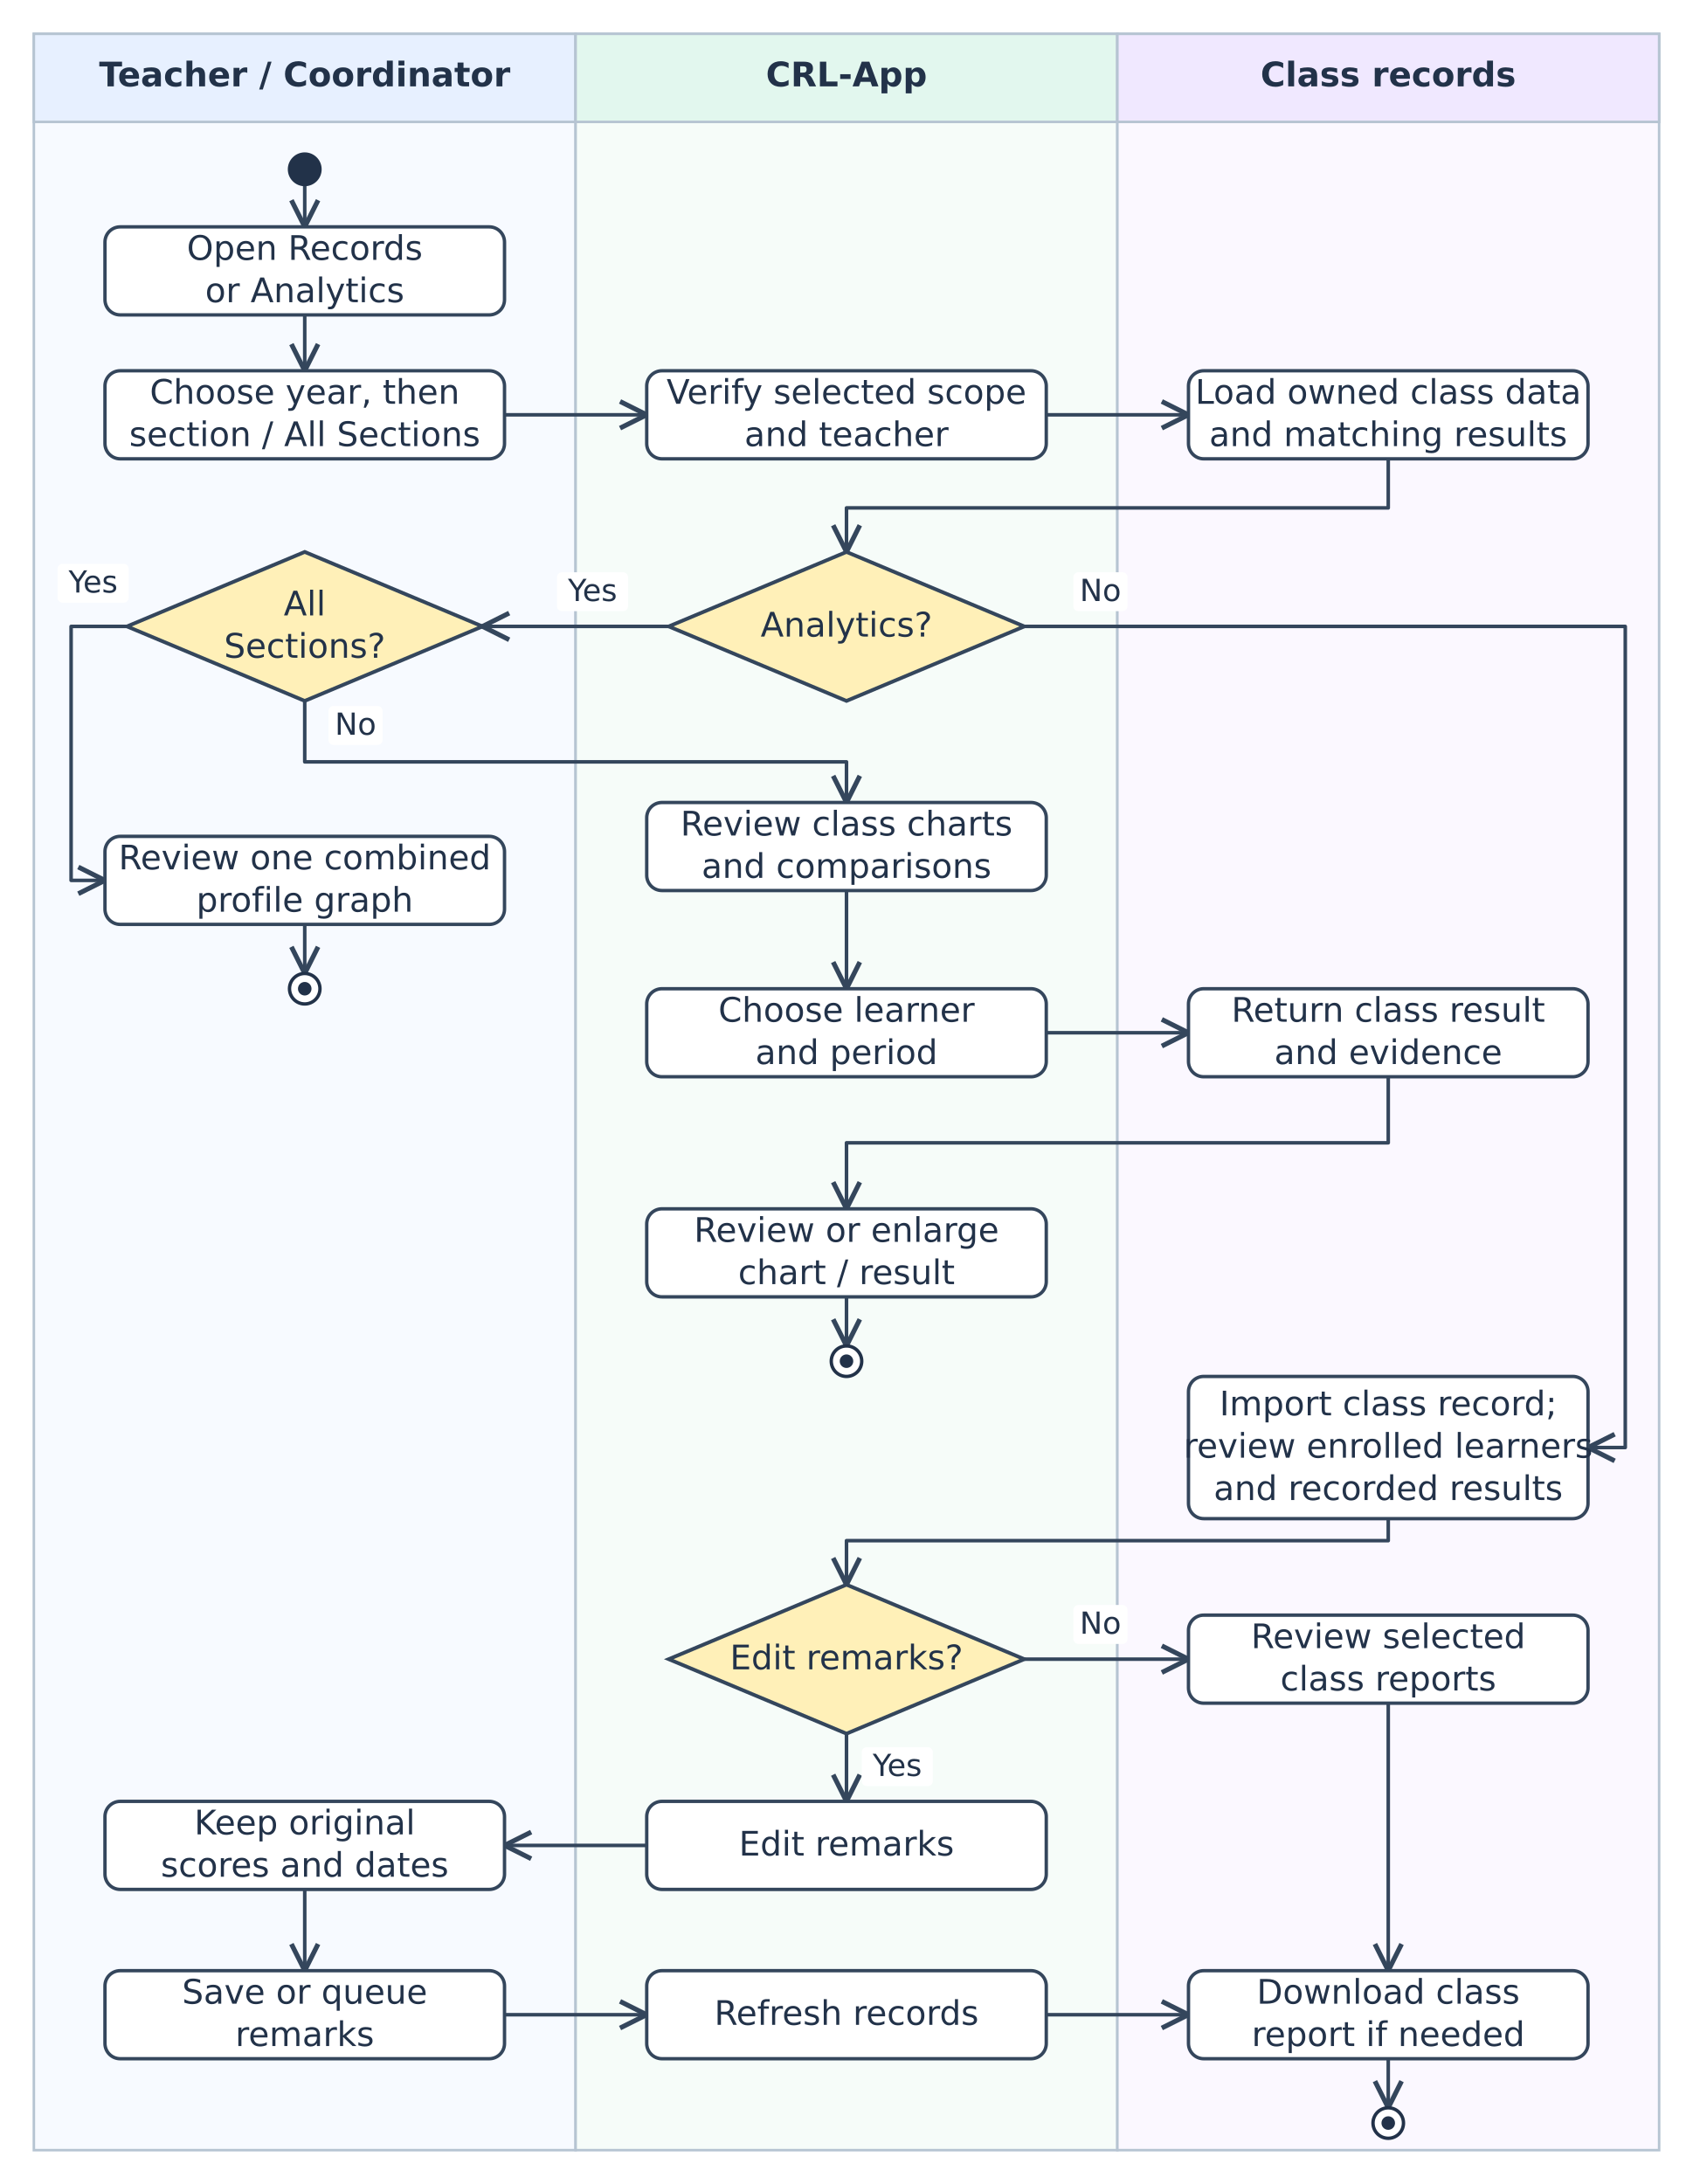
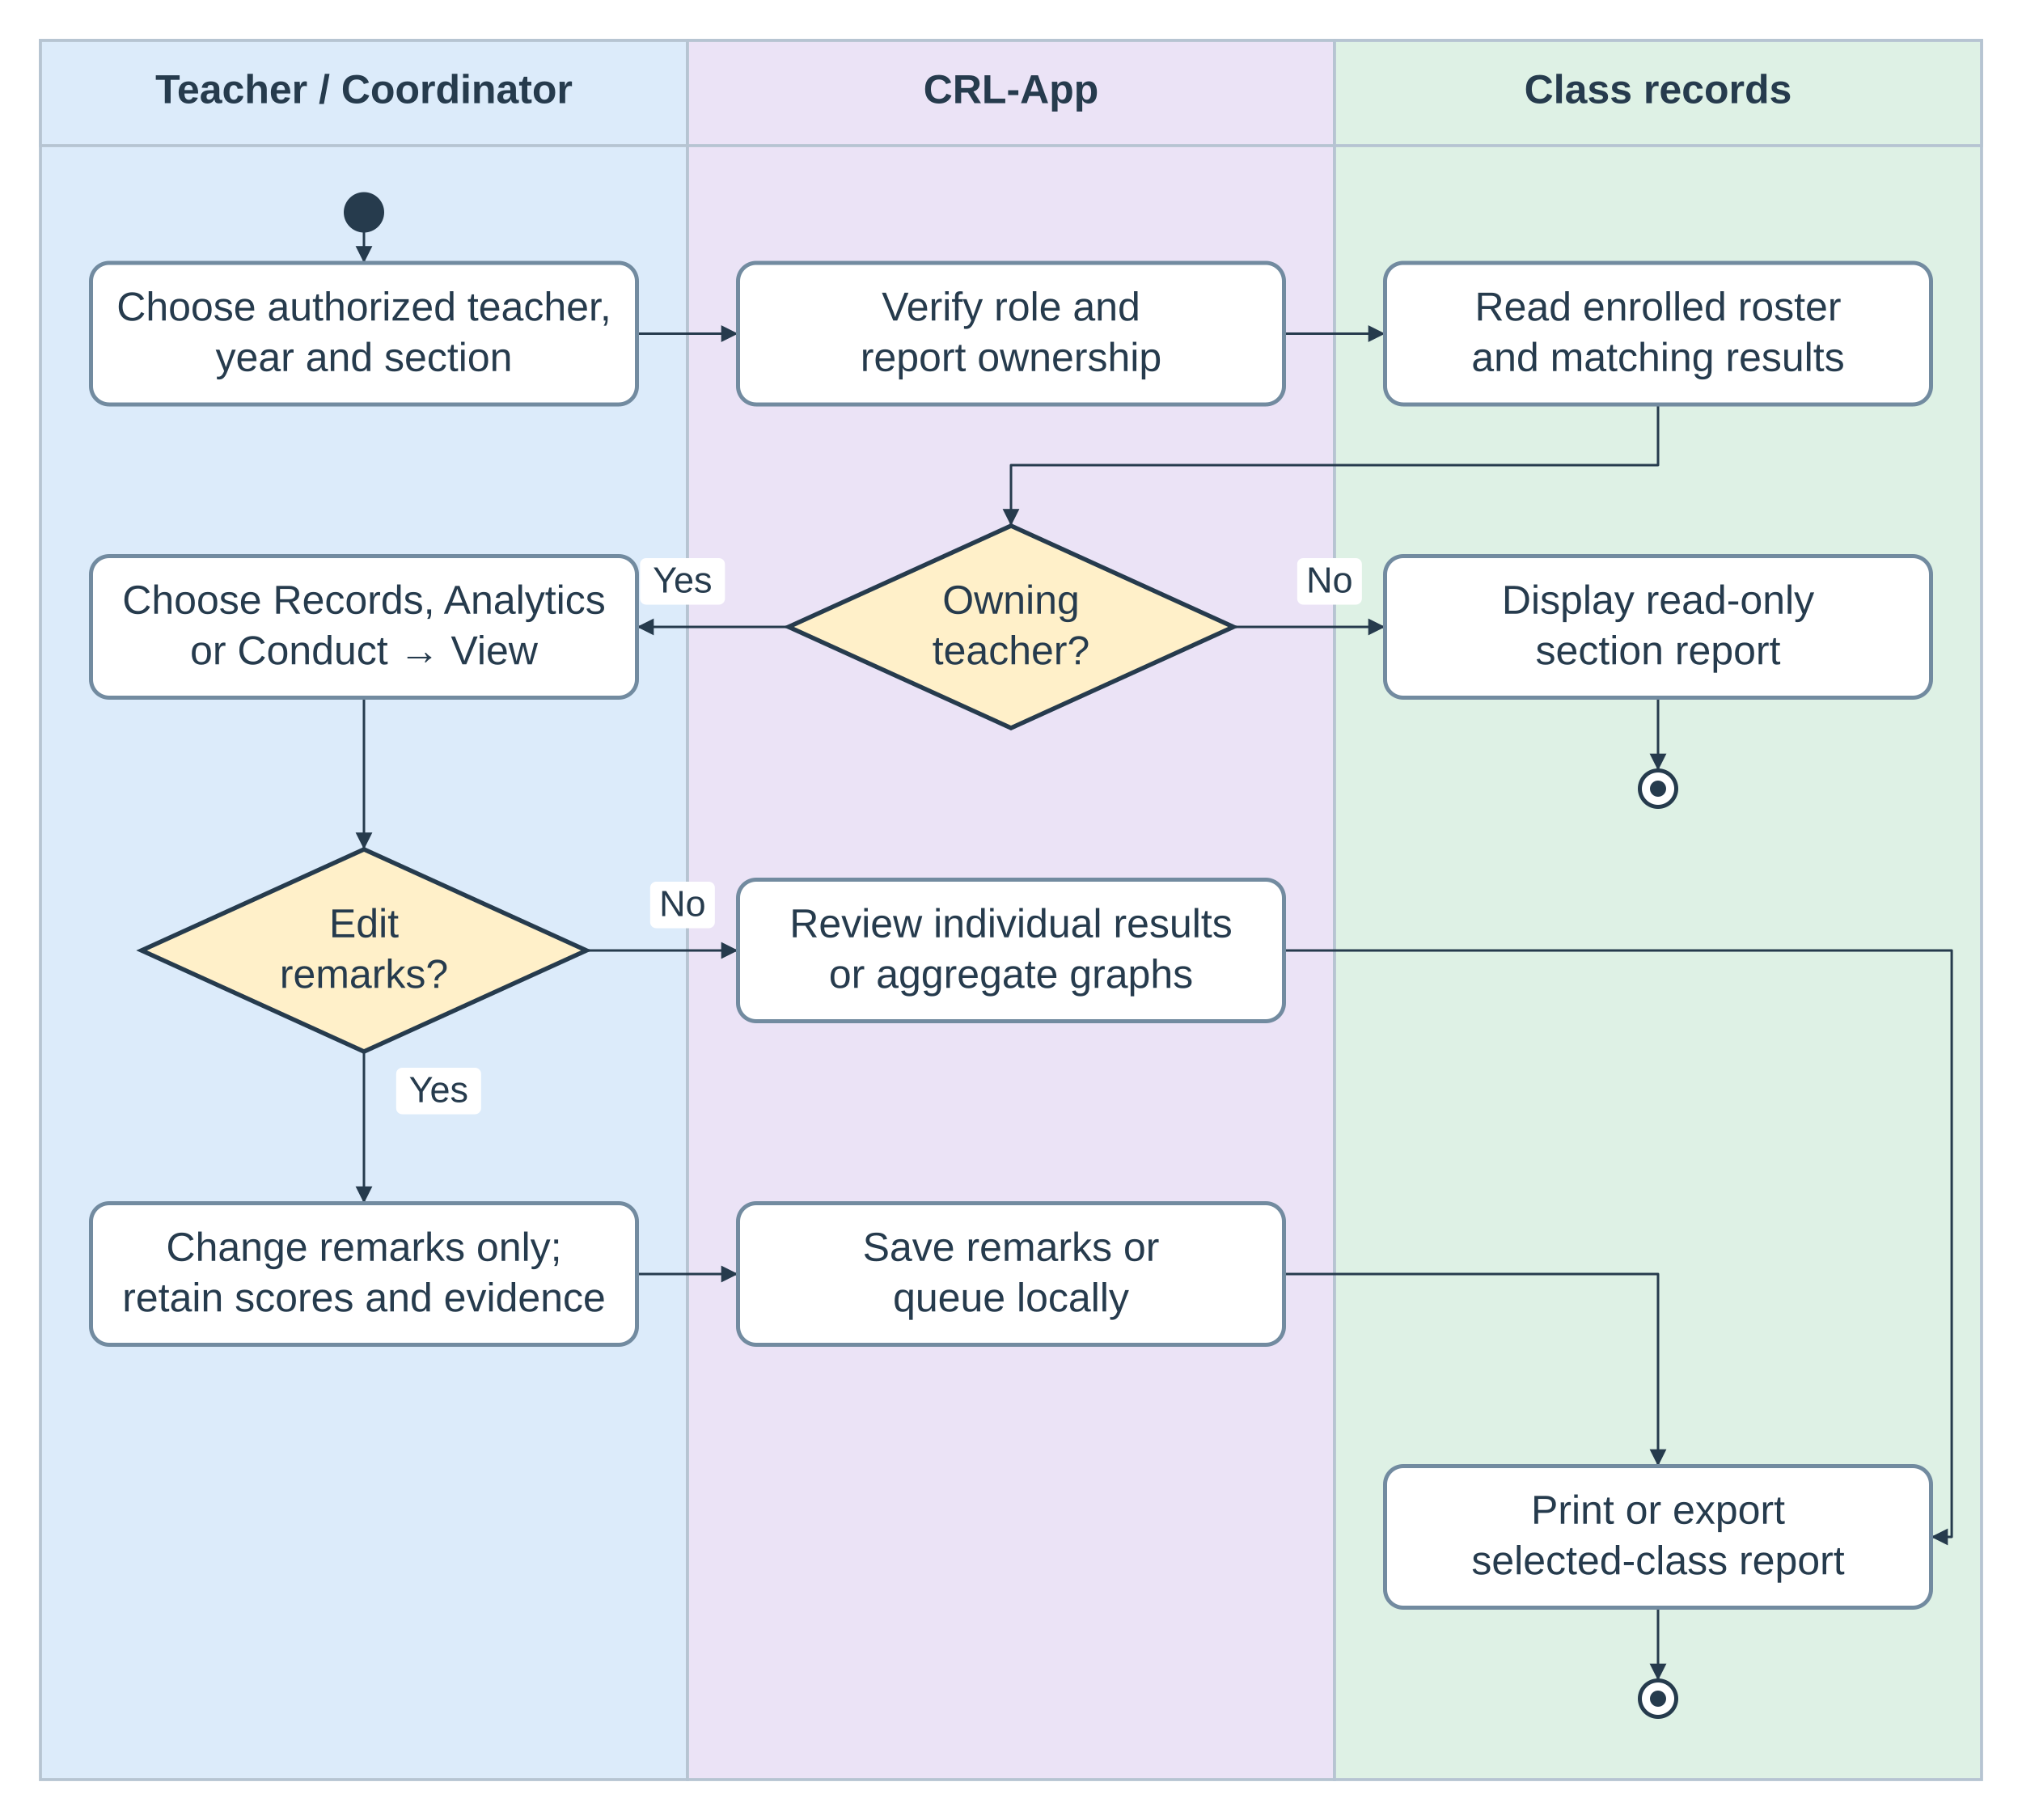
- <svg xmlns="http://www.w3.org/2000/svg" width="1000" height="1290" viewBox="0 0 1000 1290">
+ <svg xmlns="http://www.w3.org/2000/svg" width="1000" height="900" viewBox="0 0 1000 900">
  <rect width="100%" height="100%" fill="white" />
  <defs>
-     <marker id="arrow" viewBox="0 0 12 12" refX="11" refY="6" markerWidth="9" markerHeight="9" orient="auto-start-reverse">
-       <path d="M1,1 L11,6 L1,11" fill="none" stroke="#34465c" stroke-width="1.8" />
+     <marker id="arrow" viewBox="0 0 12 12" refX="11" refY="6" markerWidth="10" markerHeight="10" markerUnits="userSpaceOnUse" orient="auto-start-reverse">
+       <path d="M1,1 L11,6 L1,11 Z" fill="#263b4d" />
    </marker>
  </defs>
-   <rect x="20.0" y="20" width="320.0" height="1250" rx="0" fill="#f7faff" stroke="#b6c4d2" stroke-width="1.5" />
-   <rect x="20.0" y="20" width="320.0" height="52" rx="0" fill="#e7f0ff" stroke="#b6c4d2" stroke-width="1.5" />
-   <rect x="340.0" y="20" width="320.0" height="1250" rx="0" fill="#f6fcf9" stroke="#b6c4d2" stroke-width="1.5" />
-   <rect x="340.0" y="20" width="320.0" height="52" rx="0" fill="#e2f7ee" stroke="#b6c4d2" stroke-width="1.5" />
-   <rect x="660.0" y="20" width="320.0" height="1250" rx="0" fill="#fbf8ff" stroke="#b6c4d2" stroke-width="1.5" />
-   <rect x="660.0" y="20" width="320.0" height="52" rx="0" fill="#f0e8ff" stroke="#b6c4d2" stroke-width="1.5" />
-   <polyline points="180.0,109.0 180.0,134.0" fill="none" stroke="#34465c" stroke-width="2.1" stroke-linejoin="round" marker-end="url(#arrow)" />
-   <polyline points="180.0,186.0 180.0,219.0" fill="none" stroke="#34465c" stroke-width="2.1" stroke-linejoin="round" marker-end="url(#arrow)" />
-   <polyline points="298.0,245.0 382.0,245.0" fill="none" stroke="#34465c" stroke-width="2.1" stroke-linejoin="round" marker-end="url(#arrow)" />
-   <polyline points="618.0,245.0 702.0,245.0" fill="none" stroke="#34465c" stroke-width="2.1" stroke-linejoin="round" marker-end="url(#arrow)" />
-   <polyline points="820.0,271.0 820,300 500,300 500.0,326.0" fill="none" stroke="#34465c" stroke-width="2.1" stroke-linejoin="round" marker-end="url(#arrow)" />
-   <polyline points="395.0,370.0 285.0,370.0" fill="none" stroke="#34465c" stroke-width="2.1" stroke-linejoin="round" marker-end="url(#arrow)" />
-   <polyline points="75.0,370.0 42,370 42,520 62.0,520.0" fill="none" stroke="#34465c" stroke-width="2.1" stroke-linejoin="round" marker-end="url(#arrow)" />
-   <polyline points="180.0,546.0 180.0,575.0" fill="none" stroke="#34465c" stroke-width="2.1" stroke-linejoin="round" marker-end="url(#arrow)" />
-   <polyline points="180.0,414.0 180,450 500,450 500.0,474.0" fill="none" stroke="#34465c" stroke-width="2.1" stroke-linejoin="round" marker-end="url(#arrow)" />
-   <polyline points="500.0,526.0 500.0,584.0" fill="none" stroke="#34465c" stroke-width="2.1" stroke-linejoin="round" marker-end="url(#arrow)" />
-   <polyline points="618.0,610.0 702.0,610.0" fill="none" stroke="#34465c" stroke-width="2.1" stroke-linejoin="round" marker-end="url(#arrow)" />
-   <polyline points="820.0,636.0 820,675 500,675 500.0,714.0" fill="none" stroke="#34465c" stroke-width="2.1" stroke-linejoin="round" marker-end="url(#arrow)" />
-   <polyline points="500.0,766.0 500.0,795.0" fill="none" stroke="#34465c" stroke-width="2.1" stroke-linejoin="round" marker-end="url(#arrow)" />
-   <polyline points="605.0,370.0 960,370 960,855 938.0,855.0" fill="none" stroke="#34465c" stroke-width="2.1" stroke-linejoin="round" marker-end="url(#arrow)" />
-   <polyline points="820.0,897.0 820,910 500,910 500.0,936.0" fill="none" stroke="#34465c" stroke-width="2.1" stroke-linejoin="round" marker-end="url(#arrow)" />
-   <polyline points="605.0,980.0 702.0,980.0" fill="none" stroke="#34465c" stroke-width="2.1" stroke-linejoin="round" marker-end="url(#arrow)" />
-   <polyline points="500.0,1024.0 500.0,1064.0" fill="none" stroke="#34465c" stroke-width="2.1" stroke-linejoin="round" marker-end="url(#arrow)" />
-   <polyline points="820.0,1006.0 820.0,1164.0" fill="none" stroke="#34465c" stroke-width="2.1" stroke-linejoin="round" marker-end="url(#arrow)" />
-   <polyline points="382.0,1090.0 298.0,1090.0" fill="none" stroke="#34465c" stroke-width="2.1" stroke-linejoin="round" marker-end="url(#arrow)" />
-   <polyline points="180.0,1116.0 180.0,1164.0" fill="none" stroke="#34465c" stroke-width="2.1" stroke-linejoin="round" marker-end="url(#arrow)" />
-   <polyline points="298.0,1190.0 382.0,1190.0" fill="none" stroke="#34465c" stroke-width="2.1" stroke-linejoin="round" marker-end="url(#arrow)" />
-   <polyline points="618.0,1190.0 702.0,1190.0" fill="none" stroke="#34465c" stroke-width="2.1" stroke-linejoin="round" marker-end="url(#arrow)" />
-   <polyline points="820.0,1216.0 820.0,1245.0" fill="none" stroke="#34465c" stroke-width="2.1" stroke-linejoin="round" marker-end="url(#arrow)" />
-   <text x="180.0" y="51.0" text-anchor="middle" font-family="DejaVu Sans,Arial,sans-serif" font-size="20" fill="#223249" font-weight="bold">Teacher / Coordinator</text>
-   <text x="500.0" y="51.0" text-anchor="middle" font-family="DejaVu Sans,Arial,sans-serif" font-size="20" fill="#223249" font-weight="bold">CRL-App</text>
-   <text x="820.0" y="51.0" text-anchor="middle" font-family="DejaVu Sans,Arial,sans-serif" font-size="20" fill="#223249" font-weight="bold">Class records</text>
-   <circle cx="180" cy="100" r="9.0" fill="#223249" stroke="#223249" stroke-width="2" />
-   <rect x="62.0" y="134.0" width="236" height="52" rx="9" fill="white" stroke="#34465c" stroke-width="2" />
-   <text x="180" y="153.5" text-anchor="middle" font-family="DejaVu Sans,Arial,sans-serif" font-size="20" fill="#223249">Open Records</text>
-   <text x="180" y="178.5" text-anchor="middle" font-family="DejaVu Sans,Arial,sans-serif" font-size="20" fill="#223249">or Analytics</text>
-   <rect x="62.0" y="219.0" width="236" height="52" rx="9" fill="white" stroke="#34465c" stroke-width="2" />
-   <text x="180" y="238.5" text-anchor="middle" font-family="DejaVu Sans,Arial,sans-serif" font-size="20" fill="#223249">Choose year, then</text>
-   <text x="180" y="263.5" text-anchor="middle" font-family="DejaVu Sans,Arial,sans-serif" font-size="20" fill="#223249">section / All Sections</text>
-   <rect x="382.0" y="219.0" width="236" height="52" rx="9" fill="white" stroke="#34465c" stroke-width="2" />
-   <text x="500" y="238.5" text-anchor="middle" font-family="DejaVu Sans,Arial,sans-serif" font-size="20" fill="#223249">Verify selected scope</text>
-   <text x="500" y="263.5" text-anchor="middle" font-family="DejaVu Sans,Arial,sans-serif" font-size="20" fill="#223249">and teacher</text>
-   <rect x="702.0" y="219.0" width="236" height="52" rx="9" fill="white" stroke="#34465c" stroke-width="2" />
-   <text x="820" y="238.5" text-anchor="middle" font-family="DejaVu Sans,Arial,sans-serif" font-size="20" fill="#223249">Load owned class data</text>
-   <text x="820" y="263.5" text-anchor="middle" font-family="DejaVu Sans,Arial,sans-serif" font-size="20" fill="#223249">and matching results</text>
-   <polygon points="500,326.0 605.0,370 500,414.0 395.0,370" fill="#fff0b8" stroke="#34465c" stroke-width="2.2" />
-   <text x="500" y="376.0" text-anchor="middle" font-family="DejaVu Sans,Arial,sans-serif" font-size="20" fill="#223249">Analytics?</text>
-   <polygon points="180,326.0 285.0,370 180,414.0 75.0,370" fill="#fff0b8" stroke="#34465c" stroke-width="2.2" />
-   <text x="180" y="363.5" text-anchor="middle" font-family="DejaVu Sans,Arial,sans-serif" font-size="20" fill="#223249">All</text>
-   <text x="180" y="388.5" text-anchor="middle" font-family="DejaVu Sans,Arial,sans-serif" font-size="20" fill="#223249">Sections?</text>
-   <rect x="62.0" y="494.0" width="236" height="52" rx="9" fill="white" stroke="#34465c" stroke-width="2" />
-   <text x="180" y="513.5" text-anchor="middle" font-family="DejaVu Sans,Arial,sans-serif" font-size="20" fill="#223249">Review one combined</text>
-   <text x="180" y="538.5" text-anchor="middle" font-family="DejaVu Sans,Arial,sans-serif" font-size="20" fill="#223249">profile graph</text>
-   <circle cx="180" cy="584" r="9.0" fill="white" stroke="#223249" stroke-width="2" />
-   <circle cx="180" cy="584" r="4.0" fill="#223249" />
-   <rect x="382.0" y="474.0" width="236" height="52" rx="9" fill="white" stroke="#34465c" stroke-width="2" />
-   <text x="500" y="493.5" text-anchor="middle" font-family="DejaVu Sans,Arial,sans-serif" font-size="20" fill="#223249">Review class charts</text>
-   <text x="500" y="518.5" text-anchor="middle" font-family="DejaVu Sans,Arial,sans-serif" font-size="20" fill="#223249">and comparisons</text>
-   <rect x="382.0" y="584.0" width="236" height="52" rx="9" fill="white" stroke="#34465c" stroke-width="2" />
-   <text x="500" y="603.5" text-anchor="middle" font-family="DejaVu Sans,Arial,sans-serif" font-size="20" fill="#223249">Choose learner</text>
-   <text x="500" y="628.5" text-anchor="middle" font-family="DejaVu Sans,Arial,sans-serif" font-size="20" fill="#223249">and period</text>
-   <rect x="702.0" y="584.0" width="236" height="52" rx="9" fill="white" stroke="#34465c" stroke-width="2" />
-   <text x="820" y="603.5" text-anchor="middle" font-family="DejaVu Sans,Arial,sans-serif" font-size="20" fill="#223249">Return class result</text>
-   <text x="820" y="628.5" text-anchor="middle" font-family="DejaVu Sans,Arial,sans-serif" font-size="20" fill="#223249">and evidence</text>
-   <rect x="382.0" y="714.0" width="236" height="52" rx="9" fill="white" stroke="#34465c" stroke-width="2" />
-   <text x="500" y="733.5" text-anchor="middle" font-family="DejaVu Sans,Arial,sans-serif" font-size="20" fill="#223249">Review or enlarge</text>
-   <text x="500" y="758.5" text-anchor="middle" font-family="DejaVu Sans,Arial,sans-serif" font-size="20" fill="#223249">chart / result</text>
-   <circle cx="500" cy="804" r="9.0" fill="white" stroke="#223249" stroke-width="2" />
-   <circle cx="500" cy="804" r="4.0" fill="#223249" />
-   <rect x="702.0" y="813.0" width="236" height="84" rx="9" fill="white" stroke="#34465c" stroke-width="2" />
-   <text x="820" y="836.0" text-anchor="middle" font-family="DejaVu Sans,Arial,sans-serif" font-size="20" fill="#223249">Import class record;</text>
-   <text x="820" y="861.0" text-anchor="middle" font-family="DejaVu Sans,Arial,sans-serif" font-size="20" fill="#223249">review enrolled learners</text>
-   <text x="820" y="886.0" text-anchor="middle" font-family="DejaVu Sans,Arial,sans-serif" font-size="20" fill="#223249">and recorded results</text>
-   <polygon points="500,936.0 605.0,980 500,1024.0 395.0,980" fill="#fff0b8" stroke="#34465c" stroke-width="2.2" />
-   <text x="500" y="986.0" text-anchor="middle" font-family="DejaVu Sans,Arial,sans-serif" font-size="20" fill="#223249">Edit remarks?</text>
-   <rect x="702.0" y="954.0" width="236" height="52" rx="9" fill="white" stroke="#34465c" stroke-width="2" />
-   <text x="820" y="973.5" text-anchor="middle" font-family="DejaVu Sans,Arial,sans-serif" font-size="20" fill="#223249">Review selected</text>
-   <text x="820" y="998.5" text-anchor="middle" font-family="DejaVu Sans,Arial,sans-serif" font-size="20" fill="#223249">class reports</text>
-   <rect x="382.0" y="1064.0" width="236" height="52" rx="9" fill="white" stroke="#34465c" stroke-width="2" />
-   <text x="500" y="1096.0" text-anchor="middle" font-family="DejaVu Sans,Arial,sans-serif" font-size="20" fill="#223249">Edit remarks</text>
-   <rect x="62.0" y="1064.0" width="236" height="52" rx="9" fill="white" stroke="#34465c" stroke-width="2" />
-   <text x="180" y="1083.5" text-anchor="middle" font-family="DejaVu Sans,Arial,sans-serif" font-size="20" fill="#223249">Keep original</text>
-   <text x="180" y="1108.5" text-anchor="middle" font-family="DejaVu Sans,Arial,sans-serif" font-size="20" fill="#223249">scores and dates</text>
-   <rect x="62.0" y="1164.0" width="236" height="52" rx="9" fill="white" stroke="#34465c" stroke-width="2" />
-   <text x="180" y="1183.5" text-anchor="middle" font-family="DejaVu Sans,Arial,sans-serif" font-size="20" fill="#223249">Save or queue</text>
-   <text x="180" y="1208.5" text-anchor="middle" font-family="DejaVu Sans,Arial,sans-serif" font-size="20" fill="#223249">remarks</text>
-   <rect x="382.0" y="1164.0" width="236" height="52" rx="9" fill="white" stroke="#34465c" stroke-width="2" />
-   <text x="500" y="1196.0" text-anchor="middle" font-family="DejaVu Sans,Arial,sans-serif" font-size="20" fill="#223249">Refresh records</text>
-   <rect x="702.0" y="1164.0" width="236" height="52" rx="9" fill="white" stroke="#34465c" stroke-width="2" />
-   <text x="820" y="1183.5" text-anchor="middle" font-family="DejaVu Sans,Arial,sans-serif" font-size="20" fill="#223249">Download class</text>
-   <text x="820" y="1208.5" text-anchor="middle" font-family="DejaVu Sans,Arial,sans-serif" font-size="20" fill="#223249">report if needed</text>
-   <circle cx="820" cy="1254" r="9.0" fill="white" stroke="#223249" stroke-width="2" />
-   <circle cx="820" cy="1254" r="4.0" fill="#223249" />
-   <rect x="329.0" y="338" width="42" height="23" rx="3" fill="white" />
-   <text x="350" y="355" text-anchor="middle" font-family="DejaVu Sans,Arial,sans-serif" font-size="18" fill="#223249">Yes</text>
-   <rect x="34.0" y="333" width="42" height="23" rx="3" fill="white" />
-   <text x="55" y="350" text-anchor="middle" font-family="DejaVu Sans,Arial,sans-serif" font-size="18" fill="#223249">Yes</text>
-   <rect x="194.0" y="417" width="32" height="23" rx="3" fill="white" />
-   <text x="210" y="434" text-anchor="middle" font-family="DejaVu Sans,Arial,sans-serif" font-size="18" fill="#223249">No</text>
-   <rect x="634.0" y="338" width="32" height="23" rx="3" fill="white" />
-   <text x="650" y="355" text-anchor="middle" font-family="DejaVu Sans,Arial,sans-serif" font-size="18" fill="#223249">No</text>
-   <rect x="634.0" y="948" width="32" height="23" rx="3" fill="white" />
-   <text x="650" y="965" text-anchor="middle" font-family="DejaVu Sans,Arial,sans-serif" font-size="18" fill="#223249">No</text>
-   <rect x="509.0" y="1032" width="42" height="23" rx="3" fill="white" />
-   <text x="530" y="1049" text-anchor="middle" font-family="DejaVu Sans,Arial,sans-serif" font-size="18" fill="#223249">Yes</text>
+   <rect x="20.0" y="20" width="320.0" height="860" rx="0" fill="#dcebfa" stroke="#b6c4d2" stroke-width="1.5" />
+   <rect x="20.0" y="20" width="320.0" height="52" rx="0" fill="#dcebfa" stroke="#b6c4d2" stroke-width="1.5" />
+   <rect x="340.0" y="20" width="320.0" height="860" rx="0" fill="#ebe3f6" stroke="#b6c4d2" stroke-width="1.5" />
+   <rect x="340.0" y="20" width="320.0" height="52" rx="0" fill="#ebe3f6" stroke="#b6c4d2" stroke-width="1.5" />
+   <rect x="660.0" y="20" width="320.0" height="860" rx="0" fill="#def1e5" stroke="#b6c4d2" stroke-width="1.5" />
+   <rect x="660.0" y="20" width="320.0" height="52" rx="0" fill="#def1e5" stroke="#b6c4d2" stroke-width="1.5" />
+   <polyline points="180.0,114.0 180.0,130.0" fill="none" stroke="#263b4d" stroke-width="1.2" stroke-linejoin="round" marker-end="url(#arrow)" />
+   <polyline points="315.0,165.0 365.0,165.0" fill="none" stroke="#263b4d" stroke-width="1.2" stroke-linejoin="round" marker-end="url(#arrow)" />
+   <polyline points="635.0,165.0 685.0,165.0" fill="none" stroke="#263b4d" stroke-width="1.2" stroke-linejoin="round" marker-end="url(#arrow)" />
+   <polyline points="820.0,200.0 820.0,230 500.0,230 500.0,260.0" fill="none" stroke="#263b4d" stroke-width="1.2" stroke-linejoin="round" marker-end="url(#arrow)" />
+   <polyline points="610.0,310.0 685.0,310.0" fill="none" stroke="#263b4d" stroke-width="1.2" stroke-linejoin="round" marker-end="url(#arrow)" />
+   <polyline points="820.0,345.0 820.0,381.0" fill="none" stroke="#263b4d" stroke-width="1.2" stroke-linejoin="round" marker-end="url(#arrow)" />
+   <polyline points="390.0,310.0 315.0,310.0" fill="none" stroke="#263b4d" stroke-width="1.2" stroke-linejoin="round" marker-end="url(#arrow)" />
+   <polyline points="180.0,345.0 180.0,420.0" fill="none" stroke="#263b4d" stroke-width="1.2" stroke-linejoin="round" marker-end="url(#arrow)" />
+   <polyline points="290.0,470.0 365.0,470.0" fill="none" stroke="#263b4d" stroke-width="1.2" stroke-linejoin="round" marker-end="url(#arrow)" />
+   <polyline points="180.0,520.0 180.0,595.0" fill="none" stroke="#263b4d" stroke-width="1.2" stroke-linejoin="round" marker-end="url(#arrow)" />
+   <polyline points="315.0,630.0 365.0,630.0" fill="none" stroke="#263b4d" stroke-width="1.2" stroke-linejoin="round" marker-end="url(#arrow)" />
+   <polyline points="635.0,630.0 820.0,630 820.0,725.0" fill="none" stroke="#263b4d" stroke-width="1.2" stroke-linejoin="round" marker-end="url(#arrow)" />
+   <polyline points="635.0,470.0 965.231,470 965.231,760 955.0,760.0" fill="none" stroke="#263b4d" stroke-width="1.2" stroke-linejoin="round" marker-end="url(#arrow)" />
+   <polyline points="820.0,795.0 820.0,831.0" fill="none" stroke="#263b4d" stroke-width="1.2" stroke-linejoin="round" marker-end="url(#arrow)" />
+   <text x="180.0" y="51.0" text-anchor="middle" font-family="Arial,sans-serif" font-size="20" fill="#263b4d" font-weight="bold">Teacher / Coordinator</text>
+   <text x="500.0" y="51.0" text-anchor="middle" font-family="Arial,sans-serif" font-size="20" fill="#263b4d" font-weight="bold">CRL-App</text>
+   <text x="820.0" y="51.0" text-anchor="middle" font-family="Arial,sans-serif" font-size="20" fill="#263b4d" font-weight="bold">Class records</text>
+   <circle cx="180" cy="105" r="9.0" fill="#263b4d" stroke="#263b4d" stroke-width="2" />
+   <rect x="45.0" y="130.0" width="270" height="70" rx="9" fill="white" stroke="#728ba0" stroke-width="2" />
+   <text x="180" y="158.5" text-anchor="middle" font-family="Arial,sans-serif" font-size="20" fill="#263b4d">Choose authorized teacher,</text>
+   <text x="180" y="183.5" text-anchor="middle" font-family="Arial,sans-serif" font-size="20" fill="#263b4d">year and section</text>
+   <rect x="365.0" y="130.0" width="270" height="70" rx="9" fill="white" stroke="#728ba0" stroke-width="2" />
+   <text x="500" y="158.5" text-anchor="middle" font-family="Arial,sans-serif" font-size="20" fill="#263b4d">Verify role and</text>
+   <text x="500" y="183.5" text-anchor="middle" font-family="Arial,sans-serif" font-size="20" fill="#263b4d">report ownership</text>
+   <rect x="685.0" y="130.0" width="270" height="70" rx="9" fill="white" stroke="#728ba0" stroke-width="2" />
+   <text x="820" y="158.5" text-anchor="middle" font-family="Arial,sans-serif" font-size="20" fill="#263b4d">Read enrolled roster</text>
+   <text x="820" y="183.5" text-anchor="middle" font-family="Arial,sans-serif" font-size="20" fill="#263b4d">and matching results</text>
+   <polygon points="500,260.0 610.0,310 500,360.0 390.0,310" fill="#fff0c9" stroke="#263b4d" stroke-width="2.2" />
+   <text x="500" y="303.5" text-anchor="middle" font-family="Arial,sans-serif" font-size="20" fill="#263b4d">Owning</text>
+   <text x="500" y="328.5" text-anchor="middle" font-family="Arial,sans-serif" font-size="20" fill="#263b4d">teacher?</text>
+   <rect x="685.0" y="275.0" width="270" height="70" rx="9" fill="white" stroke="#728ba0" stroke-width="2" />
+   <text x="820" y="303.5" text-anchor="middle" font-family="Arial,sans-serif" font-size="20" fill="#263b4d">Display read-only</text>
+   <text x="820" y="328.5" text-anchor="middle" font-family="Arial,sans-serif" font-size="20" fill="#263b4d">section report</text>
+   <circle cx="820" cy="390" r="9.0" fill="white" stroke="#263b4d" stroke-width="2" />
+   <circle cx="820" cy="390" r="4.0" fill="#263b4d" />
+   <rect x="45.0" y="275.0" width="270" height="70" rx="9" fill="white" stroke="#728ba0" stroke-width="2" />
+   <text x="180" y="303.5" text-anchor="middle" font-family="Arial,sans-serif" font-size="20" fill="#263b4d">Choose Records, Analytics</text>
+   <text x="180" y="328.5" text-anchor="middle" font-family="Arial,sans-serif" font-size="20" fill="#263b4d">or Conduct → View</text>
+   <polygon points="180,420.0 290.0,470 180,520.0 70.0,470" fill="#fff0c9" stroke="#263b4d" stroke-width="2.2" />
+   <text x="180" y="463.5" text-anchor="middle" font-family="Arial,sans-serif" font-size="20" fill="#263b4d">Edit</text>
+   <text x="180" y="488.5" text-anchor="middle" font-family="Arial,sans-serif" font-size="20" fill="#263b4d">remarks?</text>
+   <rect x="365.0" y="435.0" width="270" height="70" rx="9" fill="white" stroke="#728ba0" stroke-width="2" />
+   <text x="500" y="463.5" text-anchor="middle" font-family="Arial,sans-serif" font-size="20" fill="#263b4d">Review individual results</text>
+   <text x="500" y="488.5" text-anchor="middle" font-family="Arial,sans-serif" font-size="20" fill="#263b4d">or aggregate graphs</text>
+   <rect x="45.0" y="595.0" width="270" height="70" rx="9" fill="white" stroke="#728ba0" stroke-width="2" />
+   <text x="180" y="623.5" text-anchor="middle" font-family="Arial,sans-serif" font-size="20" fill="#263b4d">Change remarks only;</text>
+   <text x="180" y="648.5" text-anchor="middle" font-family="Arial,sans-serif" font-size="20" fill="#263b4d">retain scores and evidence</text>
+   <rect x="365.0" y="595.0" width="270" height="70" rx="9" fill="white" stroke="#728ba0" stroke-width="2" />
+   <text x="500" y="623.5" text-anchor="middle" font-family="Arial,sans-serif" font-size="20" fill="#263b4d">Save remarks or</text>
+   <text x="500" y="648.5" text-anchor="middle" font-family="Arial,sans-serif" font-size="20" fill="#263b4d">queue locally</text>
+   <rect x="685.0" y="725.0" width="270" height="70" rx="9" fill="white" stroke="#728ba0" stroke-width="2" />
+   <text x="820" y="753.5" text-anchor="middle" font-family="Arial,sans-serif" font-size="20" fill="#263b4d">Print or export</text>
+   <text x="820" y="778.5" text-anchor="middle" font-family="Arial,sans-serif" font-size="20" fill="#263b4d">selected-class report</text>
+   <circle cx="820" cy="840" r="9.0" fill="white" stroke="#263b4d" stroke-width="2" />
+   <circle cx="820" cy="840" r="4.0" fill="#263b4d" />
+   <rect x="641.538" y="276" width="32" height="23" rx="3" fill="white" />
+   <text x="657.538" y="293" text-anchor="middle" font-family="Arial,sans-serif" font-size="18" fill="#263b4d">No</text>
+   <rect x="316.538" y="276" width="42" height="23" rx="3" fill="white" />
+   <text x="337.538" y="293" text-anchor="middle" font-family="Arial,sans-serif" font-size="18" fill="#263b4d">Yes</text>
+   <rect x="321.538" y="436" width="32" height="23" rx="3" fill="white" />
+   <text x="337.538" y="453" text-anchor="middle" font-family="Arial,sans-serif" font-size="18" fill="#263b4d">No</text>
+   <rect x="195.923" y="528" width="42" height="23" rx="3" fill="white" />
+   <text x="216.923" y="545" text-anchor="middle" font-family="Arial,sans-serif" font-size="18" fill="#263b4d">Yes</text>
</svg>
